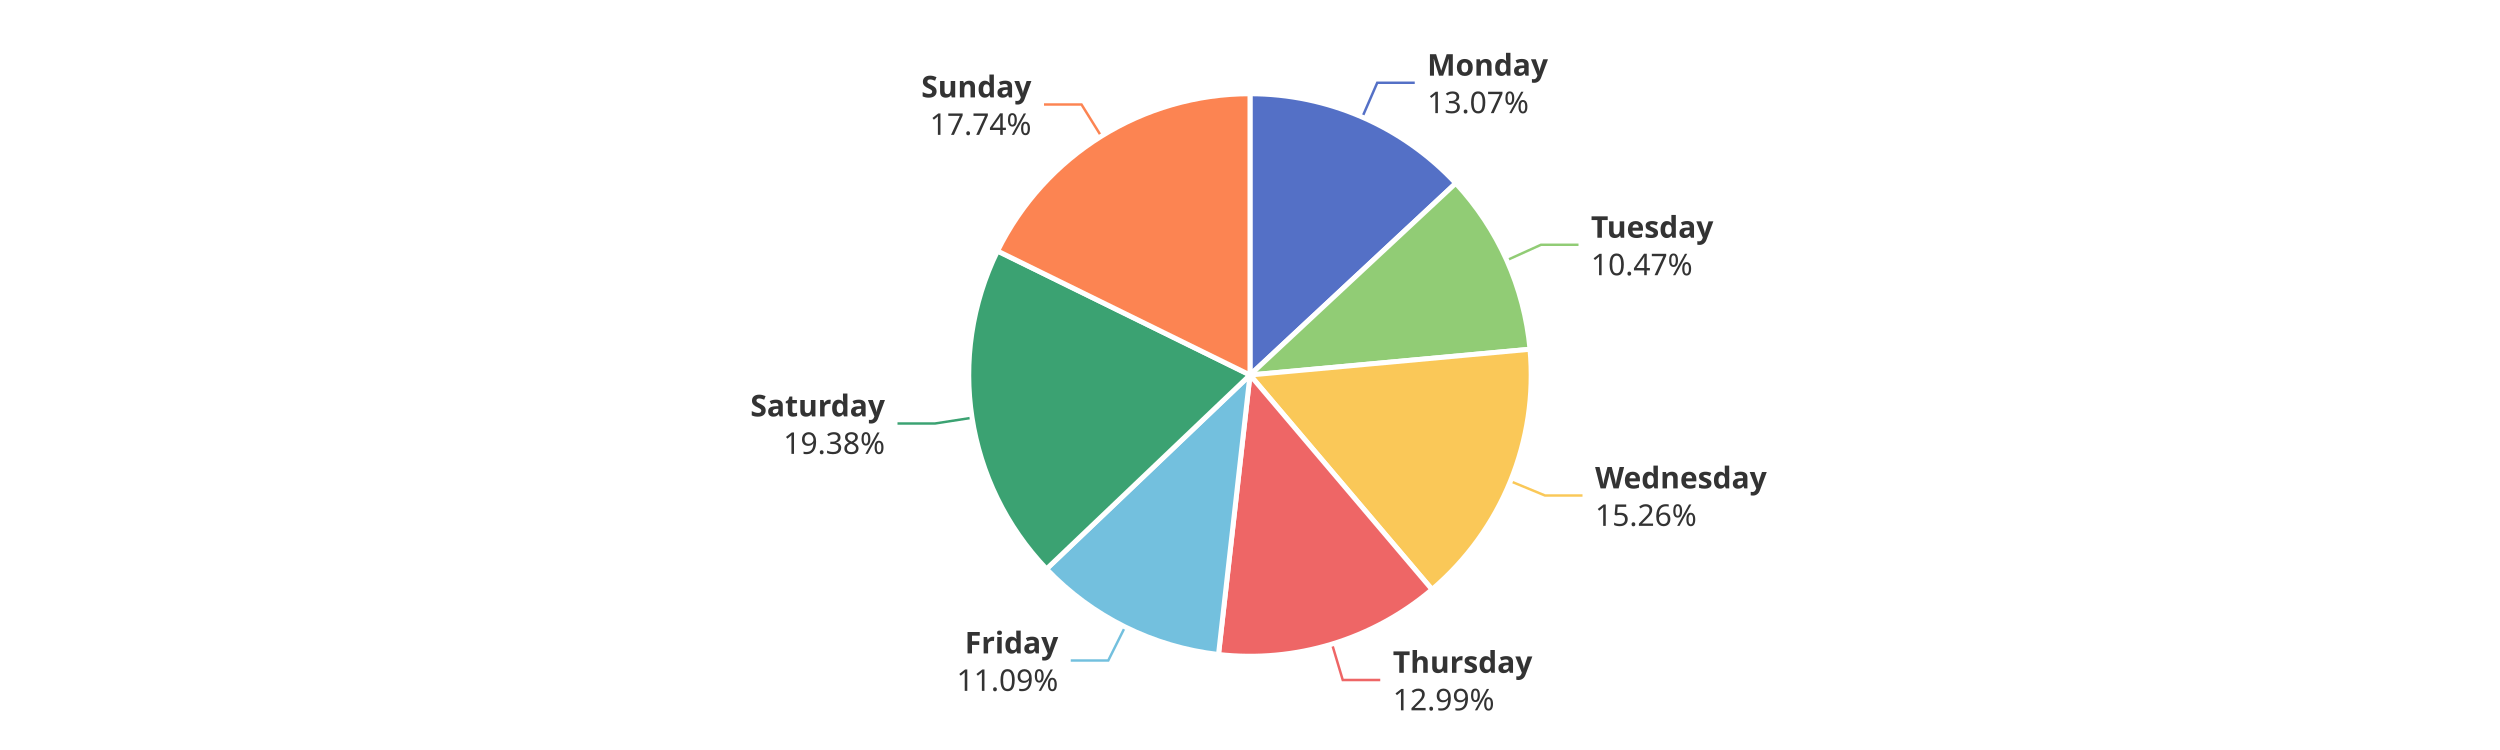
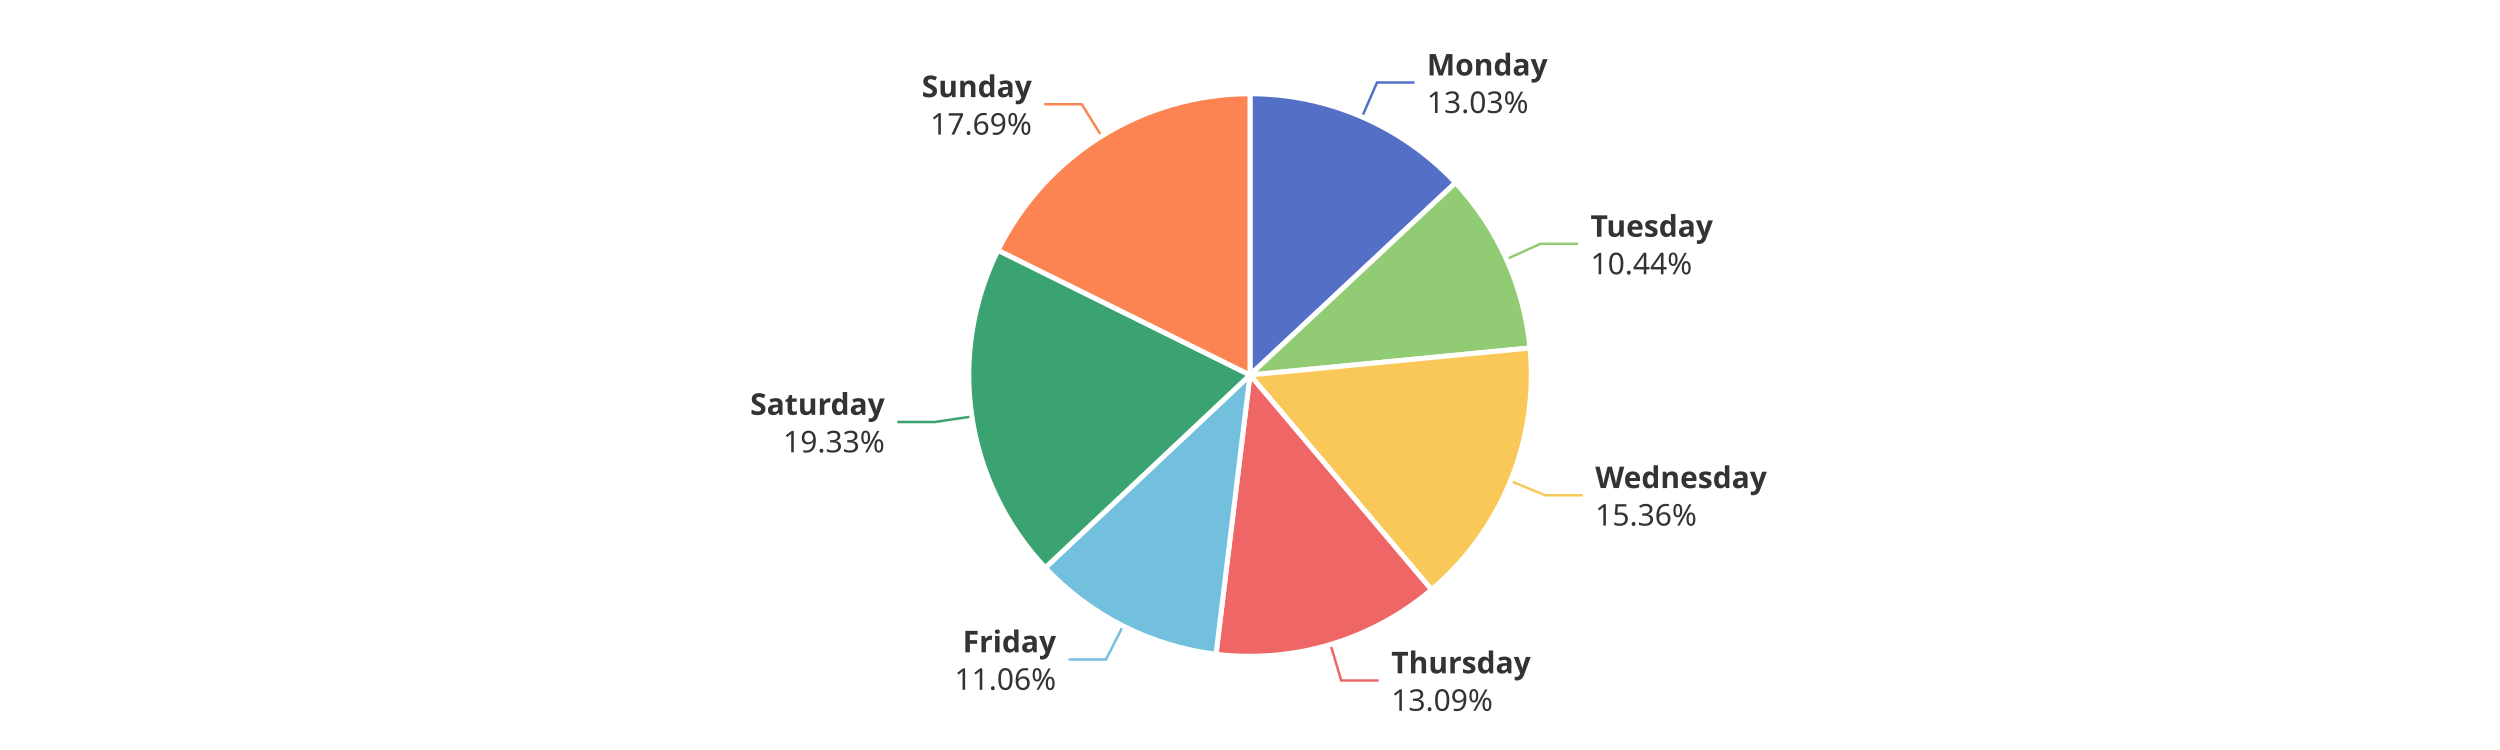
<svg xmlns="http://www.w3.org/2000/svg" width="1000" height="300" version="1.1" baseProfile="full" viewBox="0 0 1000 300">
  <rect width="1000" height="300" x="0" y="0" id="0" fill="#ffffff" />
-   <polyline points="544.9 46.9 550.9 33.1 565.9 33.1" fill="none" stroke="#5470c6" />
-   <polyline points="602.7 104.1 616.4 97.9 631.4 97.9" fill="none" stroke="#91cc75" />
-   <polyline points="604.2 192.5 618 198.2 633 198.2" fill="none" stroke="#fac858" />
-   <polyline points="532.8 257.6 537.1 272 552.1 272" fill="none" stroke="#ee6666" />
-   <polyline points="450 250.8 443.3 264.2 428.3 264.2" fill="none" stroke="#73c0de" />
-   <polyline points="388.8 167.1 374 169.4 359 169.4" fill="none" stroke="#3ba272" />
-   <polyline points="440.5 54.5 432.6 41.8 417.6 41.8" fill="none" stroke="#fc8452" />
-   <path d="M500 37.5A112.5 112.5 0 0 1 582.3 73.3L500 150Z" fill="#5470c6" stroke="#fff" stroke-width="2" stroke-linejoin="round" />
-   <path d="M582.3 73.3A112.5 112.5 0 0 1 612 139.7L500 150Z" fill="#91cc75" stroke="#fff" stroke-width="2" stroke-linejoin="round" />
-   <path d="M612 139.7A112.5 112.5 0 0 1 572.8 235.8L500 150Z" fill="#fac858" stroke="#fff" stroke-width="2" stroke-linejoin="round" />
-   <path d="M572.8 235.8A112.5 112.5 0 0 1 487.4 261.8L500 150Z" fill="#ee6666" stroke="#fff" stroke-width="2" stroke-linejoin="round" />
-   <path d="M487.4 261.8A112.5 112.5 0 0 1 418.6 227.6L500 150Z" fill="#73c0de" stroke="#fff" stroke-width="2" stroke-linejoin="round" />
-   <path d="M418.6 227.6A112.5 112.5 0 0 1 399 100.4L500 150Z" fill="#3ba272" stroke="#fff" stroke-width="2" stroke-linejoin="round" />
-   <path d="M399 100.4A112.5 112.5 0 0 1 500 37.5L500 150Z" fill="#fc8452" stroke="#fff" stroke-width="2" stroke-linejoin="round" />
-   <path d="M0 -15l42.8 0l0 30l-42.8 0Z" transform="translate(570.8936 33.0979)" fill="none" />
-   <text dominant-baseline="central" text-anchor="start" style="font-size:12px;font-family:sans-serif;font-weight:bold;" y="-7.5" transform="translate(570.8936 33.0979)" fill="#333" stroke="rgb(255,255,255)" stroke-width="2" paint-order="stroke" stroke-miterlimit="2">Monday</text>
-   <text dominant-baseline="central" text-anchor="start" style="font-size:12px;font-family:sans-serif;" y="7.5" transform="translate(570.8936 33.0979)" fill="#333" stroke="rgb(255,255,255)" stroke-width="2" paint-order="stroke" stroke-miterlimit="2">13.07%</text>
-   <path d="M0 -15l46.2 0l0 30l-46.2 0Z" transform="translate(636.3845 97.9338)" fill="none" />
-   <text dominant-baseline="central" text-anchor="start" style="font-size:12px;font-family:sans-serif;font-weight:bold;" y="-7.5" transform="translate(636.3845 97.9338)" fill="#333" stroke="rgb(255,255,255)" stroke-width="2" paint-order="stroke" stroke-miterlimit="2">Tuesday</text>
-   <text dominant-baseline="central" text-anchor="start" style="font-size:12px;font-family:sans-serif;" y="7.5" transform="translate(636.3845 97.9338)" fill="#333" stroke="rgb(255,255,255)" stroke-width="2" paint-order="stroke" stroke-miterlimit="2">10.47%</text>
-   <path d="M0 -15l63.6 0l0 30l-63.6 0Z" transform="translate(638.0384 198.1994)" fill="none" />
-   <text dominant-baseline="central" text-anchor="start" style="font-size:12px;font-family:sans-serif;font-weight:bold;" y="-7.5" transform="translate(638.0384 198.1994)" fill="#333" stroke="rgb(255,255,255)" stroke-width="2" paint-order="stroke" stroke-miterlimit="2">Wednesday</text>
-   <text dominant-baseline="central" text-anchor="start" style="font-size:12px;font-family:sans-serif;" y="7.5" transform="translate(638.0384 198.1994)" fill="#333" stroke="rgb(255,255,255)" stroke-width="2" paint-order="stroke" stroke-miterlimit="2">15.26%</text>
-   <path d="M0 -15l50.2 0l0 30l-50.2 0Z" transform="translate(557.1454 271.9691)" fill="none" />
-   <text dominant-baseline="central" text-anchor="start" style="font-size:12px;font-family:sans-serif;font-weight:bold;" y="-7.5" transform="translate(557.1454 271.9691)" fill="#333" stroke="rgb(255,255,255)" stroke-width="2" paint-order="stroke" stroke-miterlimit="2">Thursday</text>
-   <text dominant-baseline="central" text-anchor="start" style="font-size:12px;font-family:sans-serif;" y="7.5" transform="translate(557.1454 271.9691)" fill="#333" stroke="rgb(255,255,255)" stroke-width="2" paint-order="stroke" stroke-miterlimit="2">12.99%</text>
-   <path d="M-40.9 -15l40.9 0l0 30l-40.9 0Z" transform="translate(423.2971 264.1973)" fill="none" />
-   <text dominant-baseline="central" text-anchor="end" style="font-size:12px;font-family:sans-serif;font-weight:bold;" y="-7.5" transform="translate(423.2971 264.1973)" fill="#333" stroke="rgb(255,255,255)" stroke-width="2" paint-order="stroke" stroke-miterlimit="2">Friday</text>
-   <text dominant-baseline="central" text-anchor="end" style="font-size:12px;font-family:sans-serif;" y="7.5" transform="translate(423.2971 264.1973)" fill="#333" stroke="rgb(255,255,255)" stroke-width="2" paint-order="stroke" stroke-miterlimit="2">11.09%</text>
-   <path d="M-48.2 -15l48.2 0l0 30l-48.2 0Z" transform="translate(353.9832 169.3913)" fill="none" />
-   <text dominant-baseline="central" text-anchor="end" style="font-size:12px;font-family:sans-serif;font-weight:bold;" y="-7.5" transform="translate(353.9832 169.3913)" fill="#333" stroke="rgb(255,255,255)" stroke-width="2" paint-order="stroke" stroke-miterlimit="2">Saturday</text>
-   <text dominant-baseline="central" text-anchor="end" style="font-size:12px;font-family:sans-serif;" y="7.5" transform="translate(353.9832 169.3913)" fill="#333" stroke="rgb(255,255,255)" stroke-width="2" paint-order="stroke" stroke-miterlimit="2">19.38%</text>
-   <path d="M-40.9 -15l40.9 0l0 30l-40.9 0Z" transform="translate(412.5637 41.7938)" fill="none" />
-   <text dominant-baseline="central" text-anchor="end" style="font-size:12px;font-family:sans-serif;font-weight:bold;" y="-7.5" transform="translate(412.5637 41.7938)" fill="#333" stroke="rgb(255,255,255)" stroke-width="2" paint-order="stroke" stroke-miterlimit="2">Sunday</text>
-   <text dominant-baseline="central" text-anchor="end" style="font-size:12px;font-family:sans-serif;" y="7.5" transform="translate(412.5637 41.7938)" fill="#333" stroke="rgb(255,255,255)" stroke-width="2" paint-order="stroke" stroke-miterlimit="2">17.74%</text>
+   <polyline points="544.8 46.8 550.8 33 565.8 33" fill="none" stroke="#5470c6" />
+   <polyline points="602.5 103.7 616.2 97.5 631.2 97.5" fill="none" stroke="#91cc75" />
+   <polyline points="604.2 192.4 618.1 198.1 633.1 198.1" fill="none" stroke="#fac858" />
+   <polyline points="532.2 257.8 536.5 272.2 551.5 272.2" fill="none" stroke="#ee6666" />
+   <polyline points="449.2 250.4 442.4 263.8 427.4 263.8" fill="none" stroke="#73c0de" />
+   <polyline points="388.7 166.6 373.9 168.8 358.9 168.8" fill="none" stroke="#3ba272" />
+   <polyline points="440.6 54.4 432.7 41.7 417.7 41.7" fill="none" stroke="#fc8452" />
+   <path d="M500 37.5A112.5 112.5 0 0 1 582.2 73.1L500 150Z" fill="#5470c6" stroke="#fff" stroke-width="2" stroke-linejoin="round" />
+   <path d="M582.2 73.1A112.5 112.5 0 0 1 612 139.2L500 150Z" fill="#91cc75" stroke="#fff" stroke-width="2" stroke-linejoin="round" />
+   <path d="M612 139.2A112.5 112.5 0 0 1 572.6 235.9L500 150Z" fill="#fac858" stroke="#fff" stroke-width="2" stroke-linejoin="round" />
+   <path d="M572.6 235.9A112.5 112.5 0 0 1 486.4 261.7L500 150Z" fill="#ee6666" stroke="#fff" stroke-width="2" stroke-linejoin="round" />
+   <path d="M486.4 261.7A112.5 112.5 0 0 1 418.1 227.1L500 150Z" fill="#73c0de" stroke="#fff" stroke-width="2" stroke-linejoin="round" />
+   <path d="M418.1 227.1A112.5 112.5 0 0 1 399.2 100.1L500 150Z" fill="#3ba272" stroke="#fff" stroke-width="2" stroke-linejoin="round" />
+   <path d="M399.2 100.1A112.5 112.5 0 0 1 500 37.5L500 150Z" fill="#fc8452" stroke="#fff" stroke-width="2" stroke-linejoin="round" />
+   <path d="M0 -15l42.8 0l0 30l-42.8 0Z" transform="translate(570.7514 33.0361)" fill="none" />
+   <text dominant-baseline="central" text-anchor="start" style="font-size:12px;font-family:sans-serif;font-weight:bold;" y="-7.5" transform="translate(570.7514 33.0361)" fill="#333" stroke="rgb(255,255,255)" stroke-width="2" paint-order="stroke" stroke-miterlimit="2">Monday</text>
+   <text dominant-baseline="central" text-anchor="start" style="font-size:12px;font-family:sans-serif;" y="7.5" transform="translate(570.7514 33.0361)" fill="#333" stroke="rgb(255,255,255)" stroke-width="2" paint-order="stroke" stroke-miterlimit="2">13.03%</text>
+   <path d="M0 -15l46.2 0l0 30l-46.2 0Z" transform="translate(636.2099 97.5452)" fill="none" />
+   <text dominant-baseline="central" text-anchor="start" style="font-size:12px;font-family:sans-serif;font-weight:bold;" y="-7.5" transform="translate(636.2099 97.5452)" fill="#333" stroke="rgb(255,255,255)" stroke-width="2" paint-order="stroke" stroke-miterlimit="2">Tuesday</text>
+   <text dominant-baseline="central" text-anchor="start" style="font-size:12px;font-family:sans-serif;" y="7.5" transform="translate(636.2099 97.5452)" fill="#333" stroke="rgb(255,255,255)" stroke-width="2" paint-order="stroke" stroke-miterlimit="2">10.44%</text>
+   <path d="M0 -15l63.6 0l0 30l-63.6 0Z" transform="translate(638.0895 198.0742)" fill="none" />
+   <text dominant-baseline="central" text-anchor="start" style="font-size:12px;font-family:sans-serif;font-weight:bold;" y="-7.5" transform="translate(638.0895 198.0742)" fill="#333" stroke="rgb(255,255,255)" stroke-width="2" paint-order="stroke" stroke-miterlimit="2">Wednesday</text>
+   <text dominant-baseline="central" text-anchor="start" style="font-size:12px;font-family:sans-serif;" y="7.5" transform="translate(638.0895 198.0742)" fill="#333" stroke="rgb(255,255,255)" stroke-width="2" paint-order="stroke" stroke-miterlimit="2">15.36%</text>
+   <path d="M0 -15l50.2 0l0 30l-50.2 0Z" transform="translate(556.497 272.1647)" fill="none" />
+   <text dominant-baseline="central" text-anchor="start" style="font-size:12px;font-family:sans-serif;font-weight:bold;" y="-7.5" transform="translate(556.497 272.1647)" fill="#333" stroke="rgb(255,255,255)" stroke-width="2" paint-order="stroke" stroke-miterlimit="2">Thursday</text>
+   <text dominant-baseline="central" text-anchor="start" style="font-size:12px;font-family:sans-serif;" y="7.5" transform="translate(556.497 272.1647)" fill="#333" stroke="rgb(255,255,255)" stroke-width="2" paint-order="stroke" stroke-miterlimit="2">13.09%</text>
+   <path d="M-40.9 -15l40.9 0l0 30l-40.9 0Z" transform="translate(422.4323 263.7638)" fill="none" />
+   <text dominant-baseline="central" text-anchor="end" style="font-size:12px;font-family:sans-serif;font-weight:bold;" y="-7.5" transform="translate(422.4323 263.7638)" fill="#333" stroke="rgb(255,255,255)" stroke-width="2" paint-order="stroke" stroke-miterlimit="2">Friday</text>
+   <text dominant-baseline="central" text-anchor="end" style="font-size:12px;font-family:sans-serif;" y="7.5" transform="translate(422.4323 263.7638)" fill="#333" stroke="rgb(255,255,255)" stroke-width="2" paint-order="stroke" stroke-miterlimit="2">11.06%</text>
+   <path d="M-48.2 -15l48.2 0l0 30l-48.2 0Z" transform="translate(353.8906 168.7793)" fill="none" />
+   <text dominant-baseline="central" text-anchor="end" style="font-size:12px;font-family:sans-serif;font-weight:bold;" y="-7.5" transform="translate(353.8906 168.7793)" fill="#333" stroke="rgb(255,255,255)" stroke-width="2" paint-order="stroke" stroke-miterlimit="2">Saturday</text>
+   <text dominant-baseline="central" text-anchor="end" style="font-size:12px;font-family:sans-serif;" y="7.5" transform="translate(353.8906 168.7793)" fill="#333" stroke="rgb(255,255,255)" stroke-width="2" paint-order="stroke" stroke-miterlimit="2">19.33%</text>
+   <path d="M-40.9 -15l40.9 0l0 30l-40.9 0Z" transform="translate(412.7277 41.6917)" fill="none" />
+   <text dominant-baseline="central" text-anchor="end" style="font-size:12px;font-family:sans-serif;font-weight:bold;" y="-7.5" transform="translate(412.7277 41.6917)" fill="#333" stroke="rgb(255,255,255)" stroke-width="2" paint-order="stroke" stroke-miterlimit="2">Sunday</text>
+   <text dominant-baseline="central" text-anchor="end" style="font-size:12px;font-family:sans-serif;" y="7.5" transform="translate(412.7277 41.6917)" fill="#333" stroke="rgb(255,255,255)" stroke-width="2" paint-order="stroke" stroke-miterlimit="2">17.69%</text>
</svg>
